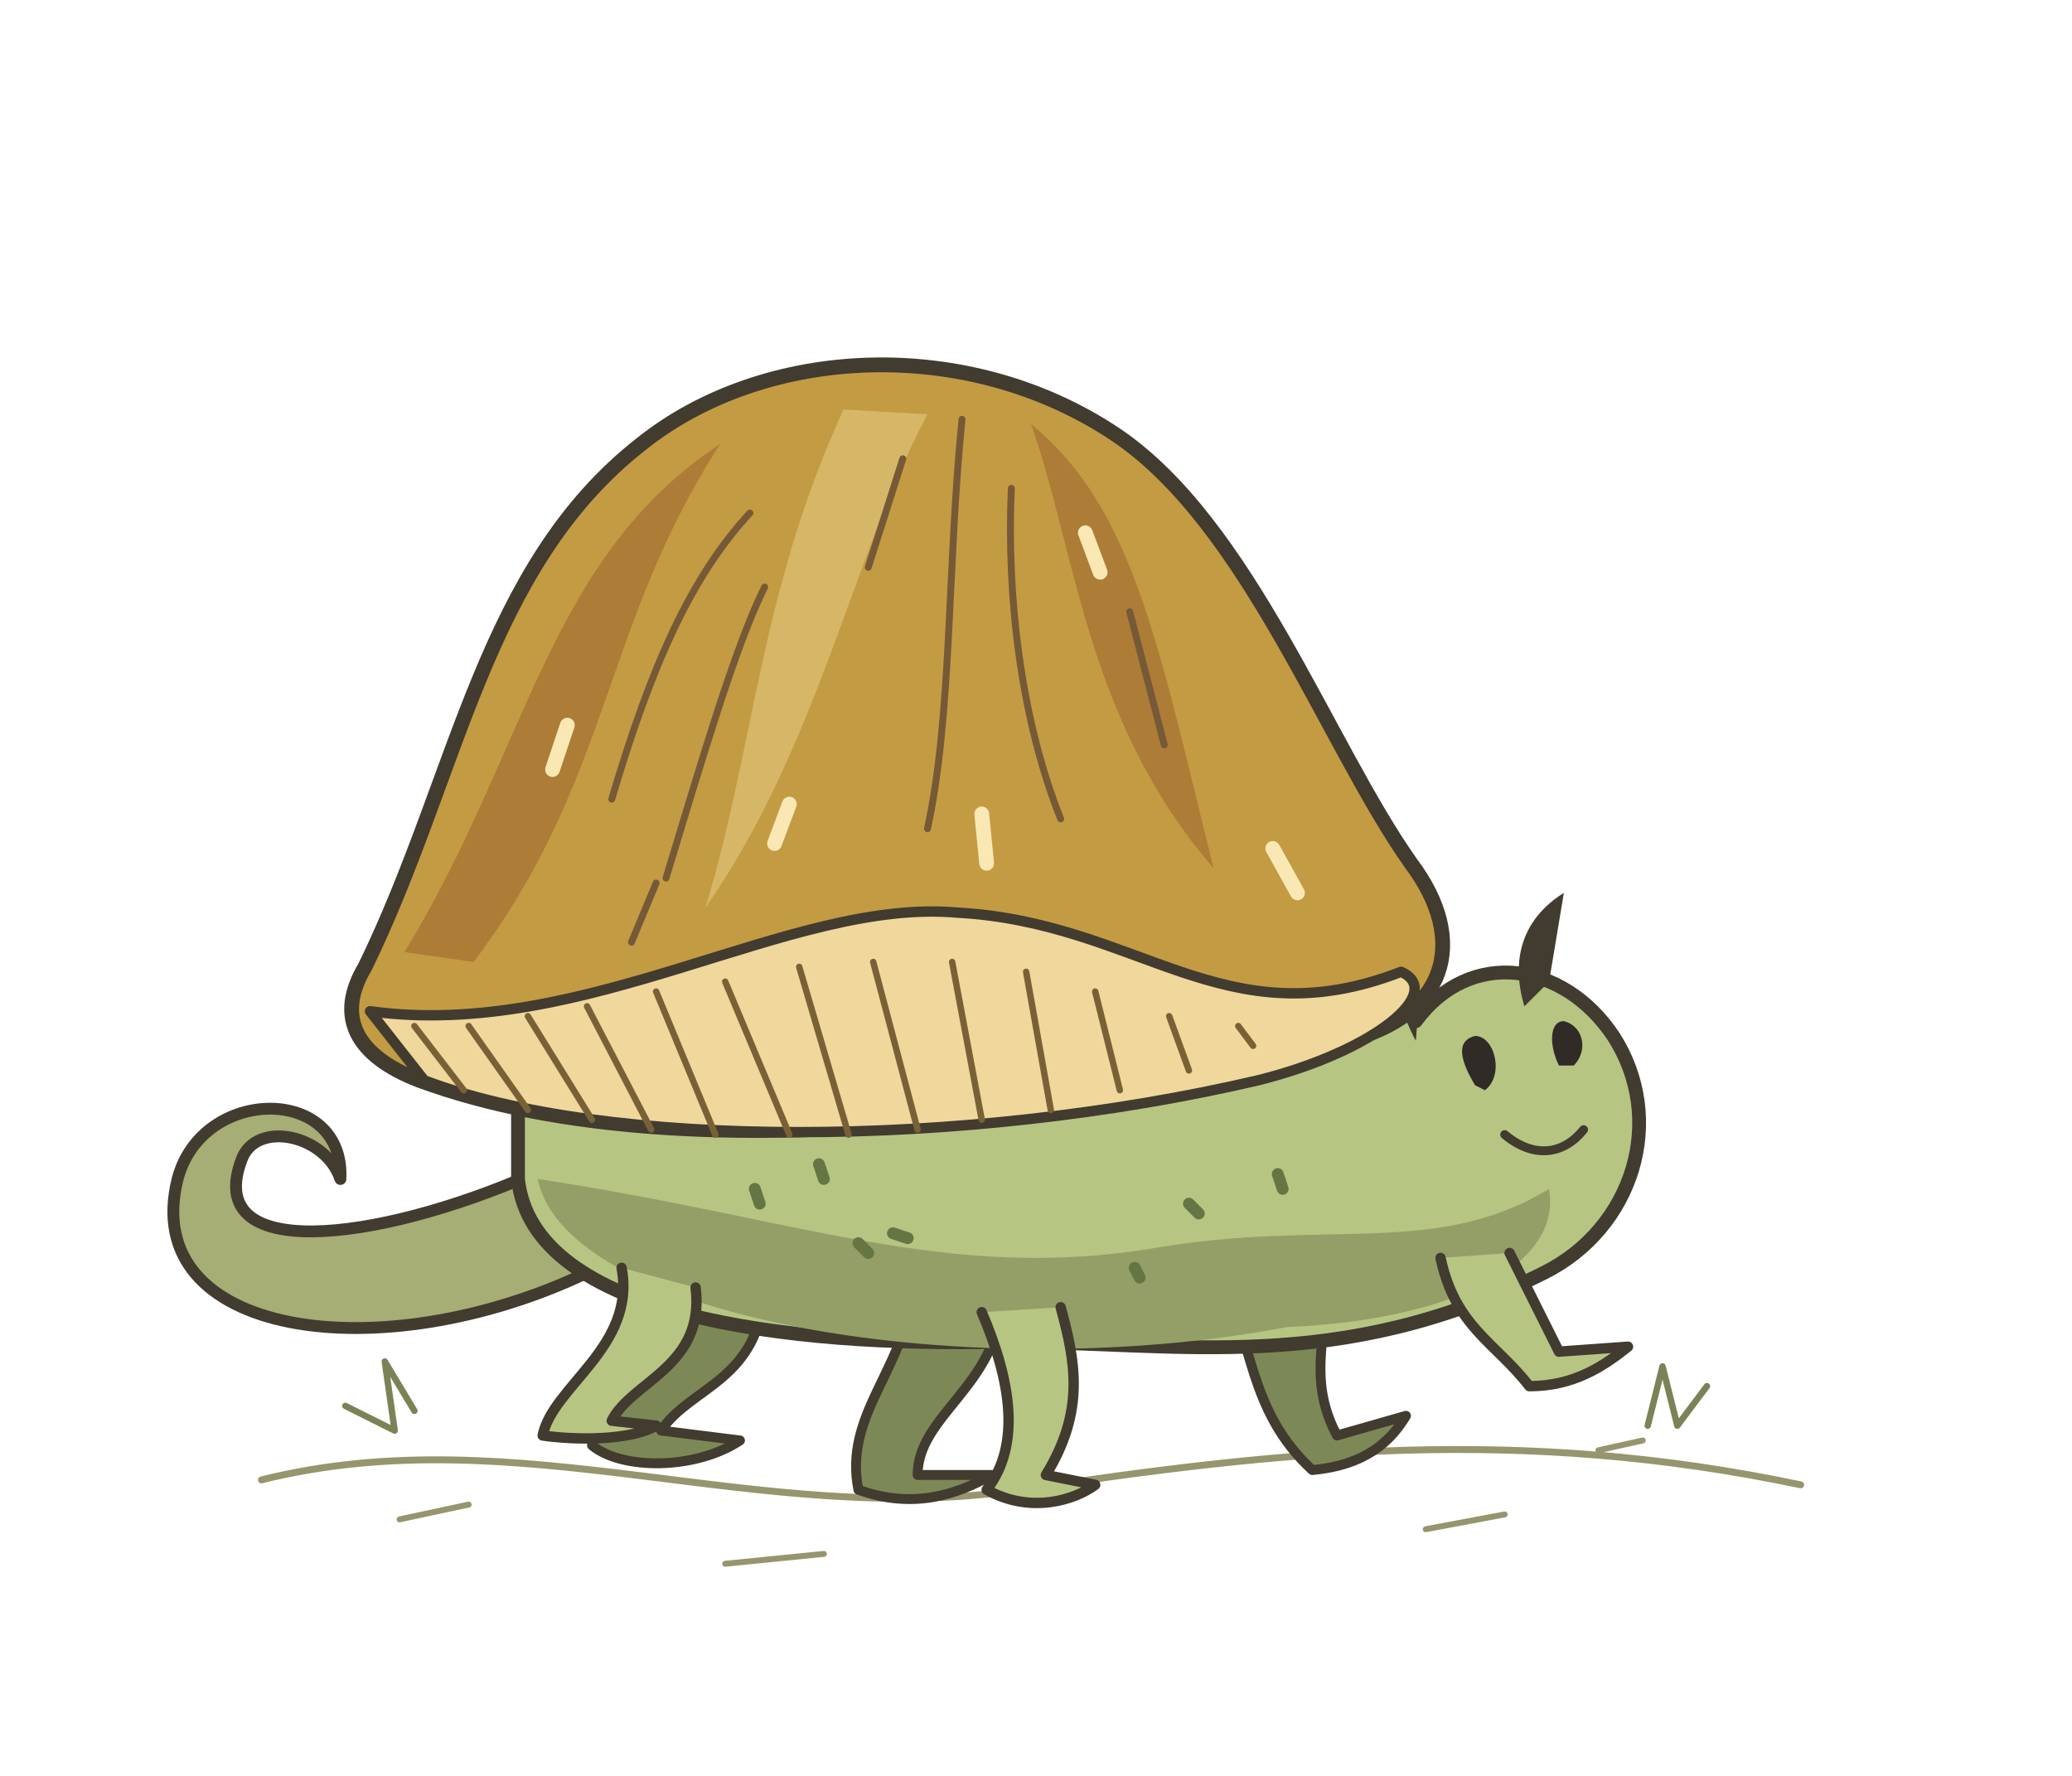
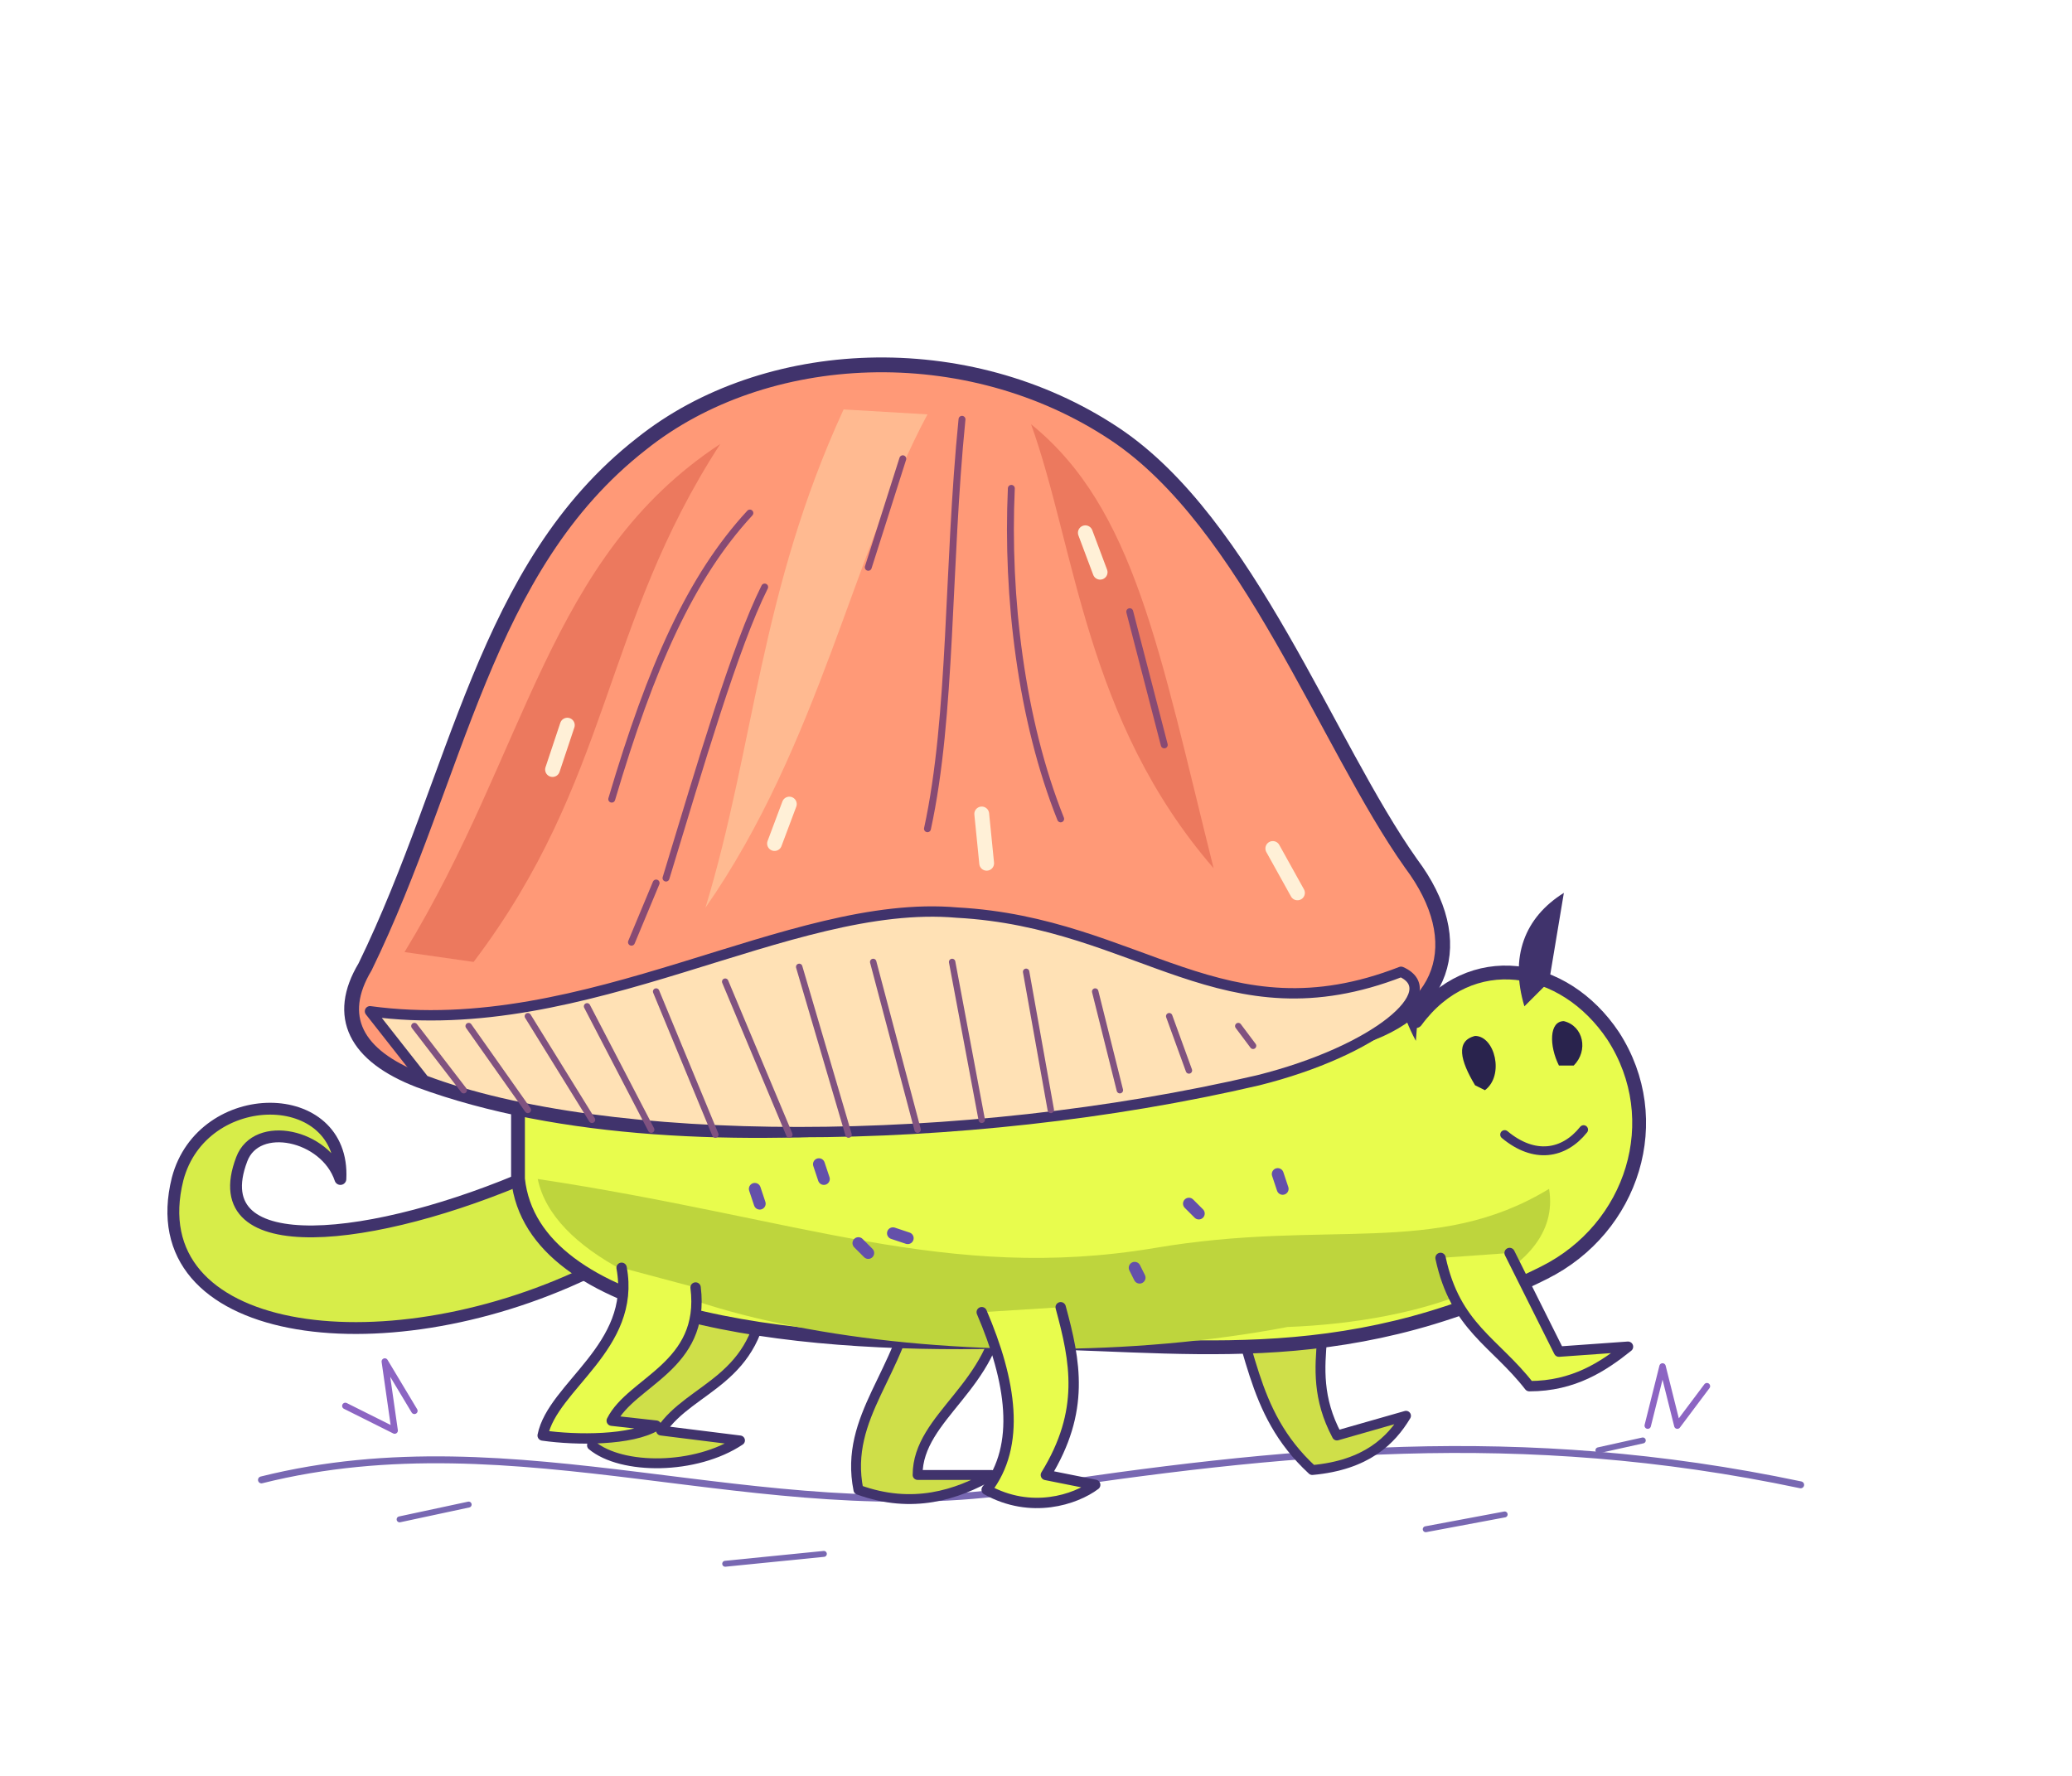
<svg xmlns="http://www.w3.org/2000/svg" width="420" height="360" viewBox="0 0 420 360" fill="none">
  <view id="crawler" viewBox="0 0 420 360" />
  <view id="pebble" viewBox="500 0 360 360" />
  <view id="roots" viewBox="1000 0 360 360" />
-   <g stroke="#423b30" stroke-linejoin="round" stroke-linecap="round">
-     <path d="M53 300C105 287 154 310 207 302S308 289 365 301" stroke="#96956e" stroke-width="1.4" />
-     <path d="M81 308l14-3m194 5 16-3m-158 10 20-2m157-21 9-2" stroke="#96956e" stroke-width="1.2" />
-     <path d="M108 238C76 252 41 256 49 235C52 227 66 230 69 239C70 220 41 220 36 239C28 271 77 278 119 258Z" fill="#a6ad75" stroke-width="2.4" />
-     <path d="M139 255C136 274 122 280 120 293C126 298 141 298 150 292L134 290C140 281 154 280 155 261Z" fill="#7d8857" stroke-width="2" />
-     <path d="M185 262C183 278 171 287 174 302C185 306 194 303 201 299L186 299C186 287 202 281 203 264Z" fill="#7d8857" stroke-width="2" />
-     <path d="M247 257C254 272 253 286 266 298C277 297 282 292 285 287L271 291C263 276 273 266 265 254Z" fill="#7d8857" stroke-width="2" />
-     <path d="M105 219C102 192 131 176 177 180C230 185 261 183 287 207C298 192 317 195 327 210C338 227 331 249 313 258C271 279 239 272 203 272C160 273 108 267 105 239Z" fill="#b7c583" stroke-width="2.8" />
-     <path d="M109 239C162 247 192 260 234 253C269 247 291 255 314 241C317 259 288 268 261 269C198 281 115 268 109 239Z" fill="#939f66" stroke="none" />
-     <path d="M126 257C129 273 112 281 110 291C117 292 128 292 133 289L124 288C128 280 143 277 141 261" fill="#b7c583" stroke-width="2.1" />
-     <path d="M199 266C205 280 207 293 200 302C209 307 218 304 222 301L212 299C220 286 218 276 215 265" fill="#b7c583" stroke-width="2.1" />
-     <path d="M292 255C295 269 303 272 310 281C319 281 325 277 330 273L316 274L306 254" fill="#b7c583" stroke-width="2.1" />
-     <path d="M287 211C281 200 282 188 290 180L288 198M309 204C306 194 309 186 317 181L314 199" fill="#423b30" stroke="none" />
-     <path d="M74 196C93 157 98 115 130 90C155 70 196 68 226 88C253 106 269 151 286 175C298 191 293 206 273 211C232 224 142 240 85 219C72 214 68 206 74 196Z" fill="#c39b43" stroke-width="3" />
-     <path d="M75 205C119 211 160 182 194 185C231 187 248 211 284 197C293 201 279 213 255 219C195 233 123 233 86 219Z" fill="#f0d79b" stroke-width="2.1" />
-     <path d="M84 208l10 13m1-13 12 17m0-19 13 21m-1-23 13 25m1-28 12 29m2-31 13 31m2-34 10 34m5-35 9 34m7-34 6 32m9-30 5 28m9-24 5 20m10-15 4 11m10-9 3 4" stroke="#796137" stroke-width="1.3" />
-     <path d="M82 193C107 152 111 113 146 90C122 127 124 158 96 195Z" fill="#ad7c37" stroke="none" />
-     <path d="M171 83C154 120 153 151 143 184C166 151 173 112 188 84Z" fill="#d6b767" stroke="none" />
-     <path d="M209 86C218 111 220 146 246 176C235 132 230 103 209 86Z" fill="#ad7c37" stroke="none" />
-     <path d="M124 162C132 135 140 117 152 104M135 178c7-23 14-47 20-59m28-26-7 22m19-30c-3 30-2 60-7 83m17-69c-1 22 2 47 10 67m14-42 7 27m-103 28-5 12" stroke="#765936" stroke-width="1.4" />
-     <path d="M112 156l3-9m42 24 3-8m60-55 3 8m-24 49 1 10m58-3 5 9" stroke="#f9e8b3" stroke-width="3" />
-     <path d="M299 220C296 215 295 211 299 210C303 210 305 218 301 221ZM316 216C314 212 314 207 317 207C321 208 322 213 319 216Z" fill="#302b27" stroke="none" />
+   <g stroke="#40336c" stroke-linejoin="round" stroke-linecap="round">
+     <path d="M53 300C105 287 154 310 207 302S308 289 365 301" stroke="#7868b2" stroke-width="1.4" />
+     <path d="M81 308l14-3m194 5 16-3m-158 10 20-2m157-21 9-2" stroke="#7868b2" stroke-width="1.2" />
+     <path d="M108 238C76 252 41 256 49 235C52 227 66 230 69 239C70 220 41 220 36 239C28 271 77 278 119 258Z" fill="#d7ed49" stroke-width="2.4" />
+     <path d="M139 255C136 274 122 280 120 293C126 298 141 298 150 292L134 290C140 281 154 280 155 261Z" fill="#cfdf49" stroke-width="2" />
+     <path d="M185 262C183 278 171 287 174 302C185 306 194 303 201 299L186 299C186 287 202 281 203 264Z" fill="#cfdf49" stroke-width="2" />
+     <path d="M247 257C254 272 253 286 266 298C277 297 282 292 285 287L271 291C263 276 273 266 265 254Z" fill="#cfdf49" stroke-width="2" />
+     <path d="M105 219C102 192 131 176 177 180C230 185 261 183 287 207C298 192 317 195 327 210C338 227 331 249 313 258C271 279 239 272 203 272C160 273 108 267 105 239Z" fill="#e8fc4d" stroke-width="2.8" />
+     <path d="M109 239C162 247 192 260 234 253C269 247 291 255 314 241C317 259 288 268 261 269C198 281 115 268 109 239Z" fill="#bed53d" stroke="none" />
+     <path d="M126 257C129 273 112 281 110 291C117 292 128 292 133 289L124 288C128 280 143 277 141 261" fill="#e8fc4d" stroke-width="2.1" />
+     <path d="M199 266C205 280 207 293 200 302C209 307 218 304 222 301L212 299C220 286 218 276 215 265" fill="#e8fc4d" stroke-width="2.1" />
+     <path d="M292 255C295 269 303 272 310 281C319 281 325 277 330 273L316 274L306 254" fill="#e8fc4d" stroke-width="2.1" />
+     <path d="M287 211C281 200 282 188 290 180L288 198M309 204C306 194 309 186 317 181L314 199" fill="#40336c" stroke="none" />
+     <path d="M74 196C93 157 98 115 130 90C155 70 196 68 226 88C253 106 269 151 286 175C298 191 293 206 273 211C232 224 142 240 85 219C72 214 68 206 74 196Z" fill="#ff9977" stroke-width="3" />
+     <path d="M75 205C119 211 160 182 194 185C231 187 248 211 284 197C293 201 279 213 255 219C195 233 123 233 86 219Z" fill="#ffe1b5" stroke-width="2.1" />
+     <path d="M84 208l10 13m1-13 12 17m0-19 13 21m-1-23 13 25m1-28 12 29m2-31 13 31m2-34 10 34m5-35 9 34m7-34 6 32m9-30 5 28m9-24 5 20m10-15 4 11m10-9 3 4" stroke="#805280" stroke-width="1.3" />
+     <path d="M82 193C107 152 111 113 146 90C122 127 124 158 96 195Z" fill="#ec795e" stroke="none" />
+     <path d="M171 83C154 120 153 151 143 184C166 151 173 112 188 84Z" fill="#ffba91" stroke="none" />
+     <path d="M209 86C218 111 220 146 246 176C235 132 230 103 209 86Z" fill="#ec795e" stroke="none" />
+     <path d="M124 162C132 135 140 117 152 104M135 178c7-23 14-47 20-59m28-26-7 22m19-30c-3 30-2 60-7 83m17-69c-1 22 2 47 10 67m14-42 7 27m-103 28-5 12" stroke="#884a73" stroke-width="1.4" />
+     <path d="M112 156l3-9m42 24 3-8m60-55 3 8m-24 49 1 10m58-3 5 9" stroke="#fff0d7" stroke-width="3" />
+     <path d="M299 220C296 215 295 211 299 210C303 210 305 218 301 221ZM316 216C314 212 314 207 317 207C321 208 322 213 319 216Z" fill="#29234d" stroke="none" />
    <path d="M305 230c6 5 12 4 16-1" stroke-width="1.8" />
-     <path d="M153 241l1 3m12-8 1 3m7 13 2 2m65-10 2 2m16-8 1 3m-30 16 1 2m-50-9 3 1" stroke="#657544" stroke-width="2.4" />
-     <path d="M84 286l-6-10 2 14-10-5m264 4 3-12 3 12 6-8" stroke="#7c8257" stroke-width="1.3" />
+     <path d="M153 241l1 3m12-8 1 3m7 13 2 2m65-10 2 2m16-8 1 3m-30 16 1 2m-50-9 3 1" stroke="#6450aa" stroke-width="2.4" />
+     <path d="M84 286l-6-10 2 14-10-5m264 4 3-12 3 12 6-8" stroke="#8c65c3" stroke-width="1.3" />
  </g>
-   <g transform="translate(500 0)" stroke="#423b30" stroke-linecap="round" stroke-linejoin="round">
-     <path d="M56 303C126 295 206 310 305 299" stroke="#96956e" stroke-width="1.5" />
-     <path d="M107 240C77 196 110 137 163 140C195 105 250 131 257 179C289 212 271 265 231 279C180 295 126 278 107 240Z" fill="#b4b5a0" stroke-width="3" />
-     <path d="M220 159C195 107 161 101 94 68C122 120 95 176 116 225C130 263 177 276 231 277C188 248 189 207 220 159Z" fill="#9b7990" stroke-width="2.8" />
-     <path d="M101 84C134 139 112 181 138 222C157 252 188 261 215 269C149 213 185 166 172 141C158 116 127 102 101 84Z" fill="#c3a7b6" stroke-width="1.5" />
-     <path d="M104 84C143 146 147 191 179 232M124 131l31 6m-21 20 28 4m-22 22 23 0m-12 18 18-6m-5 21 13-8" stroke="#674c60" stroke-width="1.7" />
-     <path d="M225 151C230 140 243 144 246 155L242 167L251 173L237 172" fill="#b4b5a0" stroke-width="2.2" />
+   <g transform="translate(500 0)" stroke="#40336c" stroke-linecap="round" stroke-linejoin="round">
+     <path d="M56 303C126 295 206 310 305 299" stroke="#7868b2" stroke-width="1.5" />
+     <path d="M107 240C77 196 110 137 163 140C195 105 250 131 257 179C289 212 271 265 231 279C180 295 126 278 107 240Z" fill="#e8fc4d" stroke-width="3" />
+     <path d="M220 159C195 107 161 101 94 68C122 120 95 176 116 225C130 263 177 276 231 277C188 248 189 207 220 159Z" fill="#8986ee" stroke-width="2.8" />
+     <path d="M101 84C134 139 112 181 138 222C157 252 188 261 215 269C149 213 185 166 172 141C158 116 127 102 101 84Z" fill="#bcb1ff" stroke-width="1.5" />
+     <path d="M104 84C143 146 147 191 179 232M124 131l31 6m-21 20 28 4m-22 22 23 0m-12 18 18-6m-5 21 13-8" stroke="#493394" stroke-width="1.7" />
+     <path d="M225 151C230 140 243 144 246 155L242 167L251 173L237 172" fill="#e8fc4d" stroke-width="2.2" />
    <path d="M242 160l1 2" stroke-width="4" />
-     <path d="M245 237c14-9 17-29 5-34c-8-3-15 5-11 12c5 7 12-1 8-4" stroke="#797d69" stroke-width="2" />
+     <path d="M245 237c14-9 17-29 5-34c-8-3-15 5-11 12c5 7 12-1 8-4" stroke="#6450aa" stroke-width="2" />
    <path d="M159 282l-4 16 12-2m46-14 3 16 12-3" stroke-width="2.8" />
-     <path d="M119 238l4 6m105 16 4-3m25-28 2-4m-15-39 3 2m-62 79 5 1" stroke="#797d69" stroke-width="1.4" />
+     <path d="M119 238l4 6m105 16 4-3m25-28 2-4m-15-39 3 2m-62 79 5 1" stroke="#6450aa" stroke-width="1.4" />
  </g>
-   <g transform="translate(1000 0)" stroke="#423b30" stroke-linecap="round" stroke-linejoin="round">
-     <path d="M61 311C131 298 231 316 304 309" stroke="#96956e" stroke-width="1.4" />
-     <path d="M136 247C145 270 114 270 115 289L93 298L113 296L115 307L122 292C123 280 151 281 154 253M177 256C168 273 188 280 178 298L163 309L181 306L187 291L195 310L195 290L187 270M221 246C213 263 235 274 238 287L257 303L249 285L267 291L246 277L234 250" fill="#b7c583" stroke-width="2.5" />
-     <path d="M113 226C92 191 104 132 134 92C152 68 177 47 193 49C221 65 250 114 255 154C263 218 242 257 199 266C162 274 130 258 113 226Z" fill="#d6bd78" stroke-width="3" />
-     <path d="M193 52C166 101 160 153 164 190C167 227 181 252 195 265C158 266 139 251 133 228C112 149 151 76 193 52Z" fill="#b3a064" stroke="none" />
-     <path d="M193 55C199 99 183 120 188 155C193 190 222 216 204 255M150 103C137 141 131 168 139 197m-3 13 5 18m71-119 14 30m-7 69 6 20" stroke="#827148" stroke-width="1.8" />
-     <path d="M204 156C202 148 212 145 215 154C218 161 207 164 204 156ZM231 153C231 146 239 147 240 153C241 160 232 160 231 153Z" fill="#302b27" stroke="none" />
+   <g transform="translate(1000 0)" stroke="#40336c" stroke-linecap="round" stroke-linejoin="round">
+     <path d="M61 311C131 298 231 316 304 309" stroke="#7868b2" stroke-width="1.4" />
+     <path d="M136 247C145 270 114 270 115 289L93 298L113 296L115 307L122 292C123 280 151 281 154 253M177 256C168 273 188 280 178 298L163 309L181 306L187 291L195 310L195 290L187 270M221 246C213 263 235 274 238 287L257 303L249 285L267 291L246 277L234 250" fill="#e8fc4d" stroke-width="2.5" />
+     <path d="M113 226C92 191 104 132 134 92C152 68 177 47 193 49C221 65 250 114 255 154C263 218 242 257 199 266C162 274 130 258 113 226Z" fill="#ffb58f" stroke-width="3" />
+     <path d="M193 52C166 101 160 153 164 190C167 227 181 252 195 265C158 266 139 251 133 228C112 149 151 76 193 52Z" fill="#ee937c" stroke="none" />
+     <path d="M193 55C199 99 183 120 188 155C193 190 222 216 204 255M150 103C137 141 131 168 139 197m-3 13 5 18m71-119 14 30m-7 69 6 20" stroke="#884a73" stroke-width="1.8" />
+     <path d="M204 156C202 148 212 145 215 154C218 161 207 164 204 156ZM231 153C231 146 239 147 240 153C241 160 232 160 231 153Z" fill="#29234d" stroke="none" />
    <path d="M216 173c5 3 10 2 12-2" stroke-width="1.8" />
-     <path d="M187 64C174 51 170 40 176 30C175 44 190 44 191 54M196 55C193 36 204 27 217 27C202 33 204 47 201 57" fill="#657544" stroke="none" />
-     <path d="M153 122l-3 12m87 60-2 8m-84 21 4 7m44 1 3 6m8-128 3 6m-36-21-4 9" stroke="#f2dfaa" stroke-width="3" />
-     <path d="M124 184l2 3m103 46 2-3m-69-84-1 3m-4 43 2 5" stroke="#827148" stroke-width="1.4" />
+     <path d="M187 64C174 51 170 40 176 30C175 44 190 44 191 54M196 55C193 36 204 27 217 27C202 33 204 47 201 57" fill="#6450aa" stroke="none" />
+     <path d="M153 122l-3 12m87 60-2 8m-84 21 4 7m44 1 3 6m8-128 3 6m-36-21-4 9" stroke="#fff0d7" stroke-width="3" />
+     <path d="M124 184l2 3m103 46 2-3m-69-84-1 3m-4 43 2 5" stroke="#884a73" stroke-width="1.4" />
  </g>
</svg>
